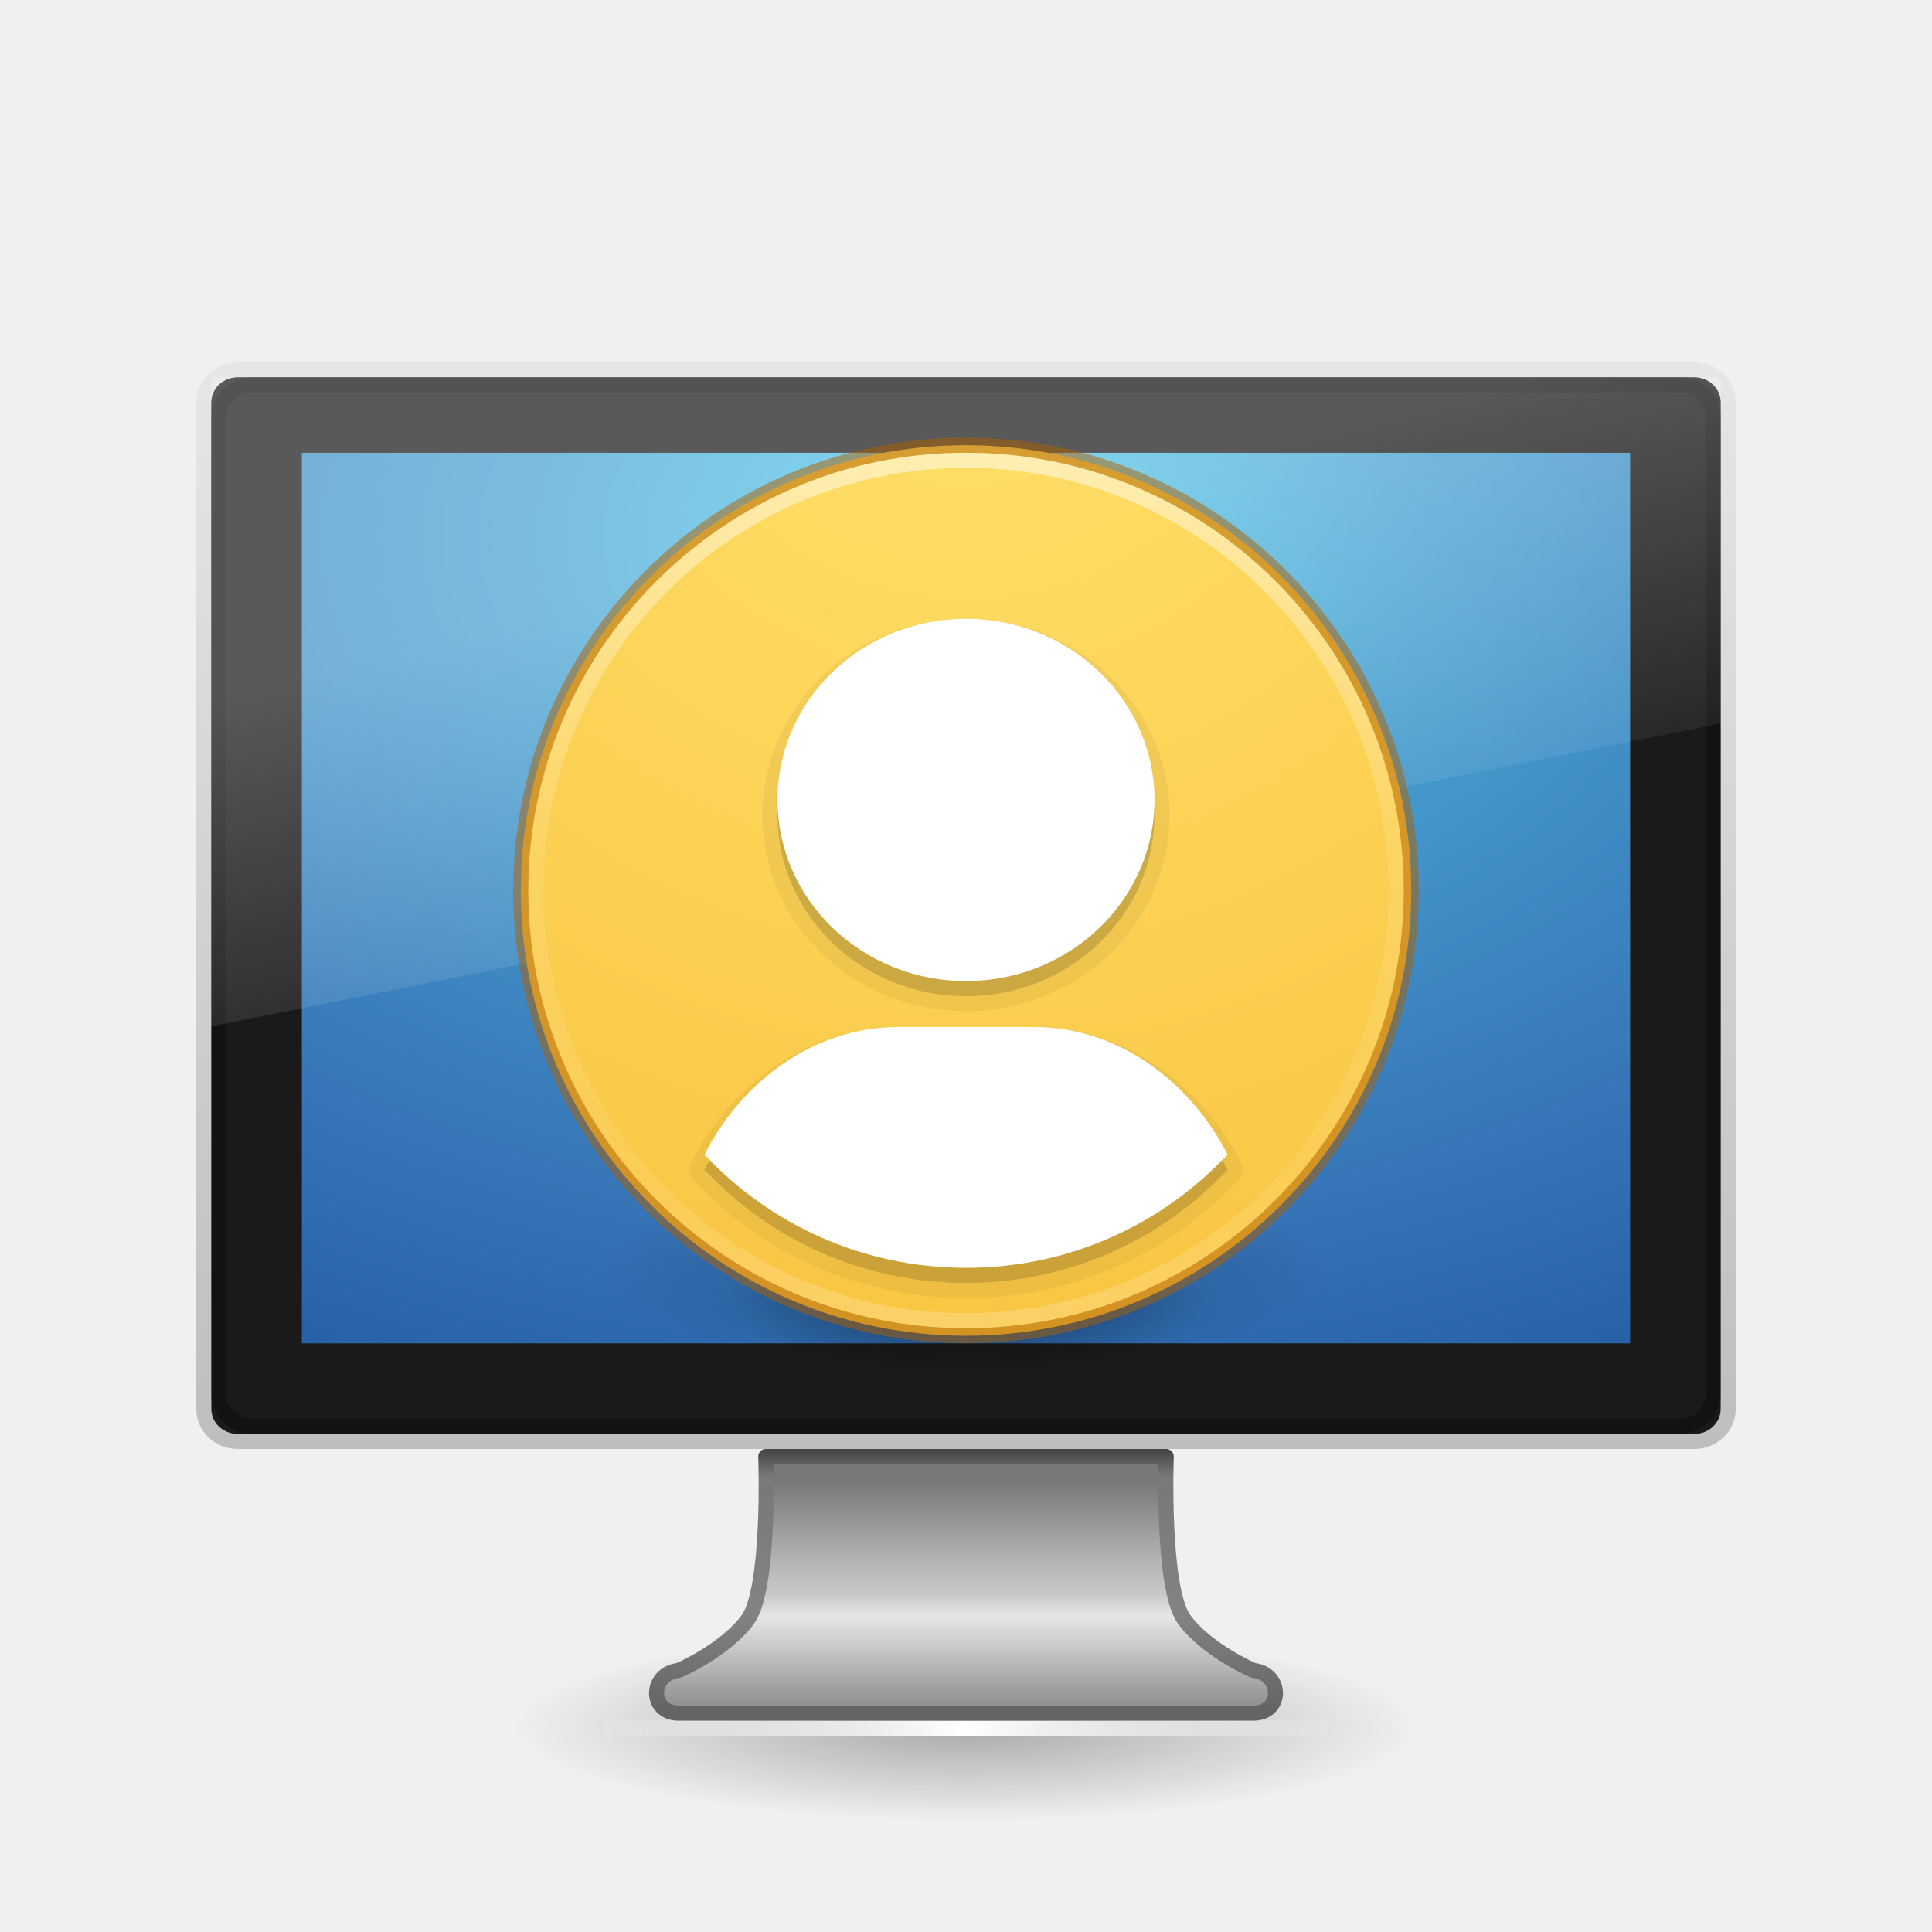
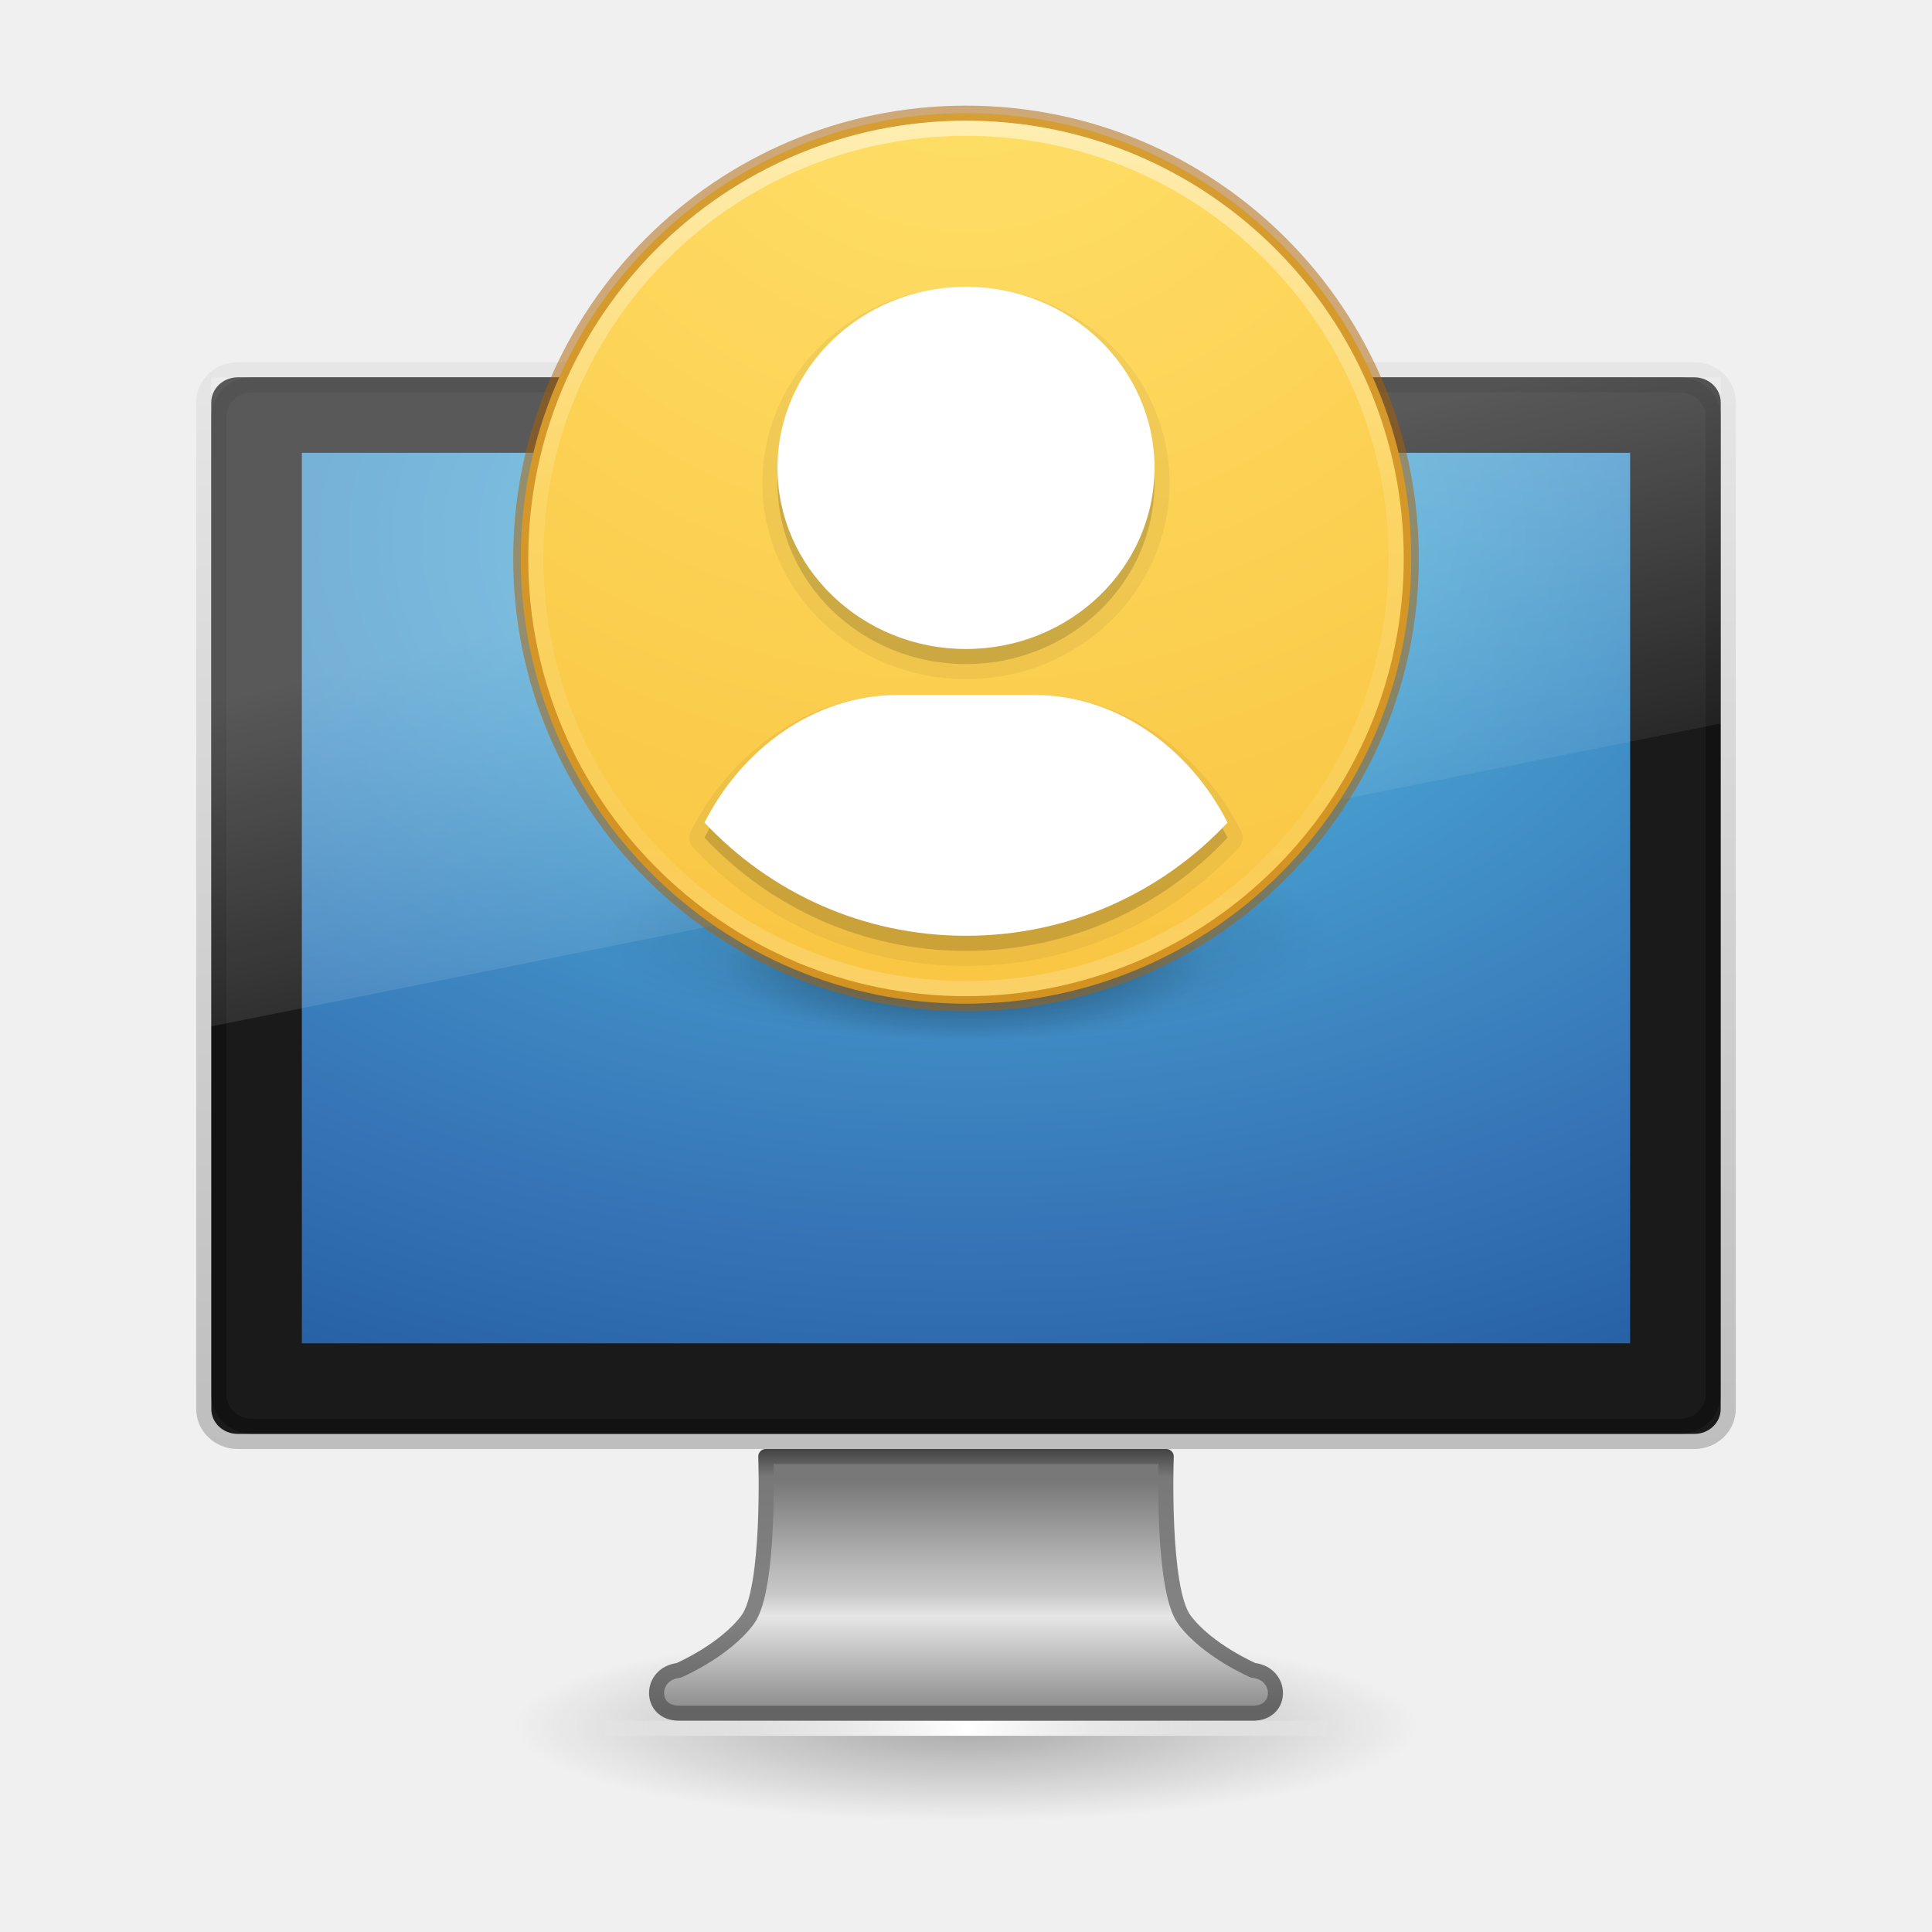
<svg xmlns="http://www.w3.org/2000/svg" xmlns:xlink="http://www.w3.org/1999/xlink" version="1.0" width="128" height="128" id="svg2567">
  <defs id="defs2569">
    <linearGradient id="linearGradient10691-1">
      <stop id="stop10693-3" style="stop-color:#000000;stop-opacity:1" offset="0" />
      <stop id="stop10695-1" style="stop-color:#000000;stop-opacity:0" offset="1" />
    </linearGradient>
    <radialGradient cx="6.703" cy="73.616" r="7.228" fx="6.703" fy="73.616" id="radialGradient3226" xlink:href="#linearGradient10691-1" gradientUnits="userSpaceOnUse" gradientTransform="matrix(4.150287,0,0,0.8737445,36.18182,50.04084)" />
    <linearGradient id="linearGradient3924">
      <stop id="stop3926" style="stop-color:#464646;stop-opacity:1" offset="0" />
      <stop id="stop3928" style="stop-color:#787878;stop-opacity:1" offset="0.101" />
      <stop id="stop3930" style="stop-color:#828282;stop-opacity:1" offset="0.561" />
      <stop id="stop3932" style="stop-color:#828282;stop-opacity:1" offset="0.645" />
      <stop id="stop3934" style="stop-color:#646464;stop-opacity:1" offset="1" />
    </linearGradient>
    <linearGradient x1="61.969" y1="35.054" x2="61.969" y2="43.378" id="linearGradient3223" xlink:href="#linearGradient3924" gradientUnits="userSpaceOnUse" gradientTransform="matrix(2.157986,0,0,2.060767,-69.7951,23.85751)" />
    <linearGradient id="linearGradient3912">
      <stop id="stop3914" style="stop-color:#787878;stop-opacity:1" offset="0" />
      <stop id="stop3916" style="stop-color:#b4b4b4;stop-opacity:1" offset="0.35" />
      <stop id="stop3918" style="stop-color:#c8c8c8;stop-opacity:1" offset="0.494" />
      <stop id="stop3920" style="stop-color:#e6e6e6;stop-opacity:1" offset="0.589" />
      <stop id="stop3922" style="stop-color:#8c8c8c;stop-opacity:1" offset="1" />
    </linearGradient>
    <linearGradient x1="361.106" y1="87.05" x2="361.106" y2="94.396" id="linearGradient3221" xlink:href="#linearGradient3912" gradientUnits="userSpaceOnUse" gradientTransform="matrix(2.150236,0,0,2.061063,-706.1462,-81.26781)" />
    <linearGradient id="linearGradient3342">
      <stop id="stop3344" style="stop-color:#ffffff;stop-opacity:0" offset="0" />
      <stop id="stop3346" style="stop-color:#ffffff;stop-opacity:1" offset="1" />
    </linearGradient>
    <linearGradient x1="15.574" y1="46.971" x2="23.578" y2="46.971" id="linearGradient3218" xlink:href="#linearGradient3342" gradientUnits="userSpaceOnUse" gradientTransform="matrix(3.128282,0,0,2.666666,-9.758885,-10.75601)" spreadMethod="reflect" />
    <linearGradient id="linearGradient3236">
      <stop id="stop3240" style="stop-color:#bebebe;stop-opacity:1" offset="0" />
      <stop id="stop3244" style="stop-color:#e6e6e6;stop-opacity:1" offset="1" />
    </linearGradient>
    <linearGradient x1="64" y1="98.145" x2="64" y2="9" id="linearGradient3234" xlink:href="#linearGradient3236" gradientUnits="userSpaceOnUse" gradientTransform="matrix(0.8079996,0,0,0.8068214,12.28802,16.83489)" />
    <linearGradient id="linearGradient6712">
      <stop id="stop6714" style="stop-color:#3c3c3c;stop-opacity:1" offset="0" />
      <stop id="stop6716" style="stop-color:#1e1e1e;stop-opacity:1" offset="1" />
    </linearGradient>
    <radialGradient cx="12.244" cy="4.863" r="21" fx="12.244" fy="4.863" id="radialGradient3257" xlink:href="#linearGradient6712" gradientUnits="userSpaceOnUse" gradientTransform="matrix(2.968457,0.04212412,-0.02763858,2.354734,2.555947,31.26243)" />
    <linearGradient id="linearGradient2867-449-88-871-390-598-476-591-434-148">
      <stop id="stop4627" style="stop-color:#51cfee;stop-opacity:1" offset="0" />
      <stop id="stop4629" style="stop-color:#49a3d2;stop-opacity:1" offset="0.262" />
      <stop id="stop4631" style="stop-color:#3470b4;stop-opacity:1" offset="0.705" />
      <stop id="stop4633" style="stop-color:#1b5699;stop-opacity:1" offset="1" />
    </linearGradient>
    <radialGradient cx="2.608" cy="-16.639" r="23" fx="2.608" fy="-16.639" id="radialGradient2545" xlink:href="#linearGradient2867-449-88-871-390-598-476-591-434-148" gradientUnits="userSpaceOnUse" gradientTransform="matrix(1.9324051e-7,3.008581,-4.79993,1.3591293e-7,-15.86392,27.73456)" />
    <linearGradient id="linearGradient6592-2-7">
      <stop id="stop6594-0-2" style="stop-color:#ffffff;stop-opacity:0.275" offset="0" />
      <stop id="stop6596-2-5" style="stop-color:#ffffff;stop-opacity:0" offset="1" />
    </linearGradient>
    <linearGradient x1="12.938" y1="8.438" x2="15.25" y2="19.812" id="linearGradient3254" xlink:href="#linearGradient6592-2-7" gradientUnits="userSpaceOnUse" gradientTransform="matrix(2.380953,0,0,2.866665,6.857141,16.40001)" />
    <filter height="1.215" y="-0.108" width="1.173" x="-0.087" id="filter3198">
      <feGaussianBlur id="feGaussianBlur3200" stdDeviation="0.717" />
    </filter>
    <linearGradient id="linearGradient8589-4-3">
      <stop id="stop8591-7-2" style="stop-color:#fefefe;stop-opacity:1" offset="0" />
      <stop id="stop8593-2-4" style="stop-color:#cbcbcb;stop-opacity:1" offset="1" />
    </linearGradient>
    <linearGradient x1="32.892" y1="8.059" x2="36.358" y2="5.457" id="linearGradient2565" xlink:href="#linearGradient8589-4-3" gradientUnits="userSpaceOnUse" gradientTransform="matrix(3.754112,0,0,4.03579,-35.64712,9.910779)" />
    <linearGradient id="linearGradient4011">
      <stop offset="0" style="stop-color:#ffffff;stop-opacity:1" id="stop4013" />
      <stop offset="0.508" style="stop-color:#ffffff;stop-opacity:0.235" id="stop4015" />
      <stop offset="0.835" style="stop-color:#ffffff;stop-opacity:0.157" id="stop4017" />
      <stop offset="1" style="stop-color:#ffffff;stop-opacity:0.392" id="stop4019" />
    </linearGradient>
    <linearGradient id="linearGradient3820-7-2-1">
      <stop offset="0" style="stop-color:#3d3d3d;stop-opacity:1" id="stop3822-2-6-3" />
      <stop offset="0.5" style="stop-color:#686868;stop-opacity:0.498" id="stop3864-8-7-7" />
      <stop offset="1" style="stop-color:#686868;stop-opacity:0" id="stop3824-1-2-5" />
    </linearGradient>
    <linearGradient gradientTransform="matrix(1.054054,0,0,1.054054,-51.611,-2.727901)" gradientUnits="userSpaceOnUse" xlink:href="#linearGradient4011" id="linearGradient3012" y2="44.341" x2="71.204" y1="6.238" x1="71.204" />
    <radialGradient gradientTransform="matrix(0.2708338,0,0,0.08762273,-2.855072,25.18723)" gradientUnits="userSpaceOnUse" xlink:href="#linearGradient3820-7-2-1" id="radialGradient3018" fy="186.171" fx="99.157" r="62.769" cy="186.171" cx="99.157" />
    <linearGradient id="linearGradient27416-1-2-0-1">
      <stop offset="0" style="stop-color:#55c1ec;stop-opacity:1" id="stop27420-2-0-8-7" />
      <stop offset="1" style="stop-color:#3689e6;stop-opacity:1" id="stop27422-3-5-3-3" />
    </linearGradient>
    <linearGradient y2="55.053" x2="30.271" y1="10.029" x1="30.271" gradientTransform="matrix(0.6776488,0,0,1.233516,60.2151,-47.56919)" gradientUnits="userSpaceOnUse" id="linearGradient3066" xlink:href="#linearGradient27416-1-2-0-1" />
    <linearGradient id="linearGradient4806">
      <stop offset="0" style="stop-color:#ffffff;stop-opacity:1" id="stop4808" />
      <stop offset="0.424" style="stop-color:#ffffff;stop-opacity:0.235" id="stop4810" />
      <stop offset="0.821" style="stop-color:#ffffff;stop-opacity:0.157" id="stop4812" />
      <stop offset="1" style="stop-color:#ffffff;stop-opacity:0.392" id="stop4814" />
    </linearGradient>
    <linearGradient y2="40.496" x2="71.204" y1="15.369" x1="71.204" gradientTransform="matrix(2.326875,0,0,2.326875,-312.2159,-117.9115)" gradientUnits="userSpaceOnUse" id="linearGradient3293" xlink:href="#linearGradient4806" />
    <radialGradient r="62.769" fy="185.297" fx="99.189" cy="185.297" cx="99.189" gradientTransform="matrix(0.3823536,7.5555777e-8,-1.8372241e-8,0.1115198,-5.925427,36.33585)" gradientUnits="userSpaceOnUse" id="radialGradient3300" xlink:href="#linearGradient10691-1" />
    <radialGradient r="20" fy="8.45" fx="3.972" cy="8.45" cx="3.972" gradientTransform="matrix(0,3.595884,-3.804016,-9.7874431e-8,-112.128,-105.1333)" gradientUnits="userSpaceOnUse" id="radialGradient4145" xlink:href="#linearGradient4171" />
    <radialGradient r="62.769" fy="185.297" fx="99.189" cy="185.297" cx="99.189" gradientTransform="matrix(0.2549024,5.3967361e-8,-1.2248161e-8,0.07965545,6.716382,44.24067)" gradientUnits="userSpaceOnUse" id="radialGradient4192" xlink:href="#linearGradient10691-1" />
    <linearGradient id="linearGradient4171">
      <stop style="stop-color:#ffe16b;stop-opacity:1" offset="0" id="stop4173" />
      <stop style="stop-color:#f9c440;stop-opacity:1" offset="1" id="stop4175" />
    </linearGradient>
    <linearGradient x1="14.496" y1="20.579" x2="14.653" y2="56.784" id="linearGradient3101" xlink:href="#linearGradient3117" gradientUnits="userSpaceOnUse" gradientTransform="matrix(1.407147,0,-0.00612526,1.464208,24.12232,-144.4114)" />
    <linearGradient id="linearGradient3117">
      <stop id="stop3119" style="stop-color:#ffffff;stop-opacity:1" offset="0" />
      <stop id="stop3121" style="stop-color:#ffffff;stop-opacity:0.235" offset="0.569" />
      <stop id="stop3123" style="stop-color:#ffffff;stop-opacity:0.157" offset="0.933" />
      <stop id="stop3125" style="stop-color:#ffffff;stop-opacity:0.392" offset="1" />
    </linearGradient>
    <radialGradient cx="605.714" cy="486.648" r="117.143" fx="605.714" fy="486.648" id="radialGradient3109" xlink:href="#linearGradient10691-1" gradientUnits="userSpaceOnUse" gradientTransform="matrix(0.03212956,0,0,0.02058823,50.03036,-69.82824)" />
    <radialGradient cx="605.714" cy="486.648" r="117.143" fx="605.714" fy="486.648" id="radialGradient3112" xlink:href="#linearGradient10691-1" gradientUnits="userSpaceOnUse" gradientTransform="matrix(-0.03212956,0,0,0.02058823,36.75679,-69.82824)" />
    <linearGradient id="linearGradient5048">
      <stop id="stop5050" style="stop-color:#000000;stop-opacity:0" offset="0" />
      <stop id="stop5056" style="stop-color:#000000;stop-opacity:1" offset="0.5" />
      <stop id="stop5052" style="stop-color:#000000;stop-opacity:0" offset="1" />
    </linearGradient>
    <linearGradient x1="302.857" y1="366.648" x2="302.857" y2="609.505" id="linearGradient4055" xlink:href="#linearGradient5048" gradientUnits="userSpaceOnUse" gradientTransform="matrix(0.1076923,0,0,0.02058823,4.470495,-69.82824)" />
    <linearGradient xlink:href="#linearGradient4171" id="linearGradient4177" x1="34.678" y1="3.68" x2="34.678" y2="59.191" gradientUnits="userSpaceOnUse" gradientTransform="translate(11.39358,-119.2797)" />
  </defs>
  <path style="display:inline;overflow:visible;visibility:visible;opacity:0.3;fill:url(#radialGradient3226);fill-opacity:1;fill-rule:nonzero;stroke:none;stroke-width:0.8;marker:none" id="path2589" d="m 94,114.362 c 0,3.488 -13.431,6.316 -30,6.316 C 47.431,120.678 34,117.85 34,114.362 34,110.874 47.431,108.046 64,108.046 80.569,108.046 94,110.874 94,114.362 Z" />
  <path style="fill:none;stroke:url(#linearGradient3218);stroke-width:1px;stroke-linecap:square;stroke-linejoin:miter;stroke-opacity:1" id="path3340" d="M 40.525,114.5 H 87.475" />
  <path style="display:inline;overflow:visible;visibility:visible;fill:url(#linearGradient3221);fill-opacity:1;fill-rule:nonzero;stroke:url(#linearGradient3223);stroke-width:0.998;stroke-linecap:round;stroke-linejoin:round;stroke-miterlimit:4;stroke-dasharray:none;stroke-dashoffset:0.5;stroke-opacity:1;marker:none;enable-background:new" id="rect1789" d="m 50.735,96.499 c 0,0 0.32,8.774 -1.206,10.819 -1.526,2.045 -4.562,3.349 -4.562,3.349 -1.948,0.215 -1.965,2.834 0,2.834 h 38.067 c 1.965,0 1.949,-2.621 0,-2.834 0,0 -3.036,-1.304 -4.562,-3.349 -1.526,-2.045 -1.206,-10.819 -1.206,-10.819 H 50.749 Z" />
  <rect style="fill:#1a1a1a;fill-opacity:1;stroke:url(#linearGradient3234);stroke-width:1;stroke-linecap:round;stroke-linejoin:round;stroke-miterlimit:4;stroke-dasharray:none;stroke-dashoffset:0.5;stroke-opacity:1" id="rect2722" y="24.5" x="13.5" ry="2.152" rx="2.244" height="71" width="101" />
  <rect style="display:inline;fill:url(#radialGradient3257);fill-opacity:1;fill-rule:evenodd;stroke:none;stroke-width:1;enable-background:new" id="rect2716" y="30" x="20" height="59" width="88" />
  <rect style="opacity:0.3;fill:none;fill-opacity:1;stroke:#000000;stroke-width:1;stroke-linecap:round;stroke-linejoin:round;stroke-miterlimit:4;stroke-dasharray:none;stroke-dashoffset:0.5;stroke-opacity:1" id="rect3248" y="25.5" x="14.5" ry="2.091" rx="2.2" height="69" width="99" />
  <path style="display:inline;overflow:visible;visibility:visible;fill:url(#radialGradient2545);fill-opacity:1;fill-rule:evenodd;stroke:none;stroke-width:1.002;stroke-linecap:round;stroke-linejoin:round;stroke-miterlimit:4;stroke-dasharray:none;stroke-dashoffset:0;stroke-opacity:1;marker:none;marker-start:none;marker-mid:none;marker-end:none;enable-background:accumulate" id="path4322" d="m 20,30 c 17.214,0 88,0 88,0 V 89 H 20 Z" />
  <path style="fill:url(#linearGradient3254);fill-opacity:1;stroke:none;stroke-width:1" id="rect6588" d="M 14,25 H 114 V 47.933 L 14,68 Z" />
-   <g id="g1065" transform="translate(208.2712,112.0669)">
+   <g id="g1065" transform="translate(208.2712,90.06688)">
    <g transform="translate(-176.2712,-85.06871)" id="g4198">
      <path style="opacity:0.2;fill:url(#radialGradient3300);fill-opacity:1;stroke:none" id="path3818-0" d="m 56,57.002 a 24,6.999 0 1 1 -48,0 24,6.999 0 1 1 48,0 z" />
      <path d="m 48,59.002 a 16,4.999 0 1 1 -32,0 16,4.999 0 1 1 32,0 z" id="path4190" style="opacity:0.4;fill:url(#radialGradient4192);fill-opacity:1;stroke:none" />
    </g>
    <path style="color:#000000;display:inline;overflow:visible;visibility:visible;fill:url(#radialGradient4145);fill-opacity:1;fill-rule:nonzero;stroke:none;stroke-width:1;marker:none;enable-background:accumulate" id="path2555" d="m -144.271,-82.569 c -16.277,0 -29.5,13.223 -29.5,29.5 0,16.277 13.223,29.5 29.5,29.5 16.277,0 29.5,-13.223 29.5,-29.5 0,-16.277 -13.223,-29.5 -29.5,-29.5 z" />
    <path d="m -144.271,-82.569 c -16.277,0 -29.5,13.223 -29.5,29.5 0,16.277 13.223,29.5 29.5,29.5 16.277,0 29.5,-13.223 29.5,-29.5 0,-16.277 -13.223,-29.5 -29.5,-29.5 z" id="path2555-7-1" style="color:#000000;display:inline;overflow:visible;visibility:visible;opacity:0.5;fill:#000000;fill-opacity:0;fill-rule:nonzero;stroke:#ad5f00;stroke-width:1;stroke-linecap:round;stroke-linejoin:round;stroke-miterlimit:4;stroke-dasharray:none;stroke-dashoffset:0;stroke-opacity:1;marker:none;enable-background:accumulate" />
    <path d="m -115.771,-53.069 c 0,15.74 -12.76,28.5 -28.5,28.5 -15.74,0 -28.5,-12.76 -28.5,-28.5 0,-15.74 12.76,-28.5 28.5,-28.5 15.74,0 28.5,12.76 28.5,28.5 z" id="path3019" style="color:#000000;display:inline;overflow:visible;visibility:visible;opacity:0.5;fill:none;stroke:url(#linearGradient3293);stroke-width:1;stroke-linecap:round;stroke-linejoin:round;stroke-miterlimit:4;stroke-dasharray:none;stroke-dashoffset:0;stroke-opacity:1;marker:none;enable-background:accumulate" />
    <path style="color:#000000;display:inline;overflow:visible;visibility:visible;opacity:0.15;fill:#000000;fill-opacity:1;fill-rule:nonzero;stroke:none;stroke-width:2;marker:none;enable-background:accumulate" d="m -144.271,-70.069 c -6.893,0 -12.488,5.373 -12.488,12 0,6.627 5.595,12 12.488,12 6.893,0 12.488,-5.373 12.488,-12 0,-6.627 -5.595,-12 -12.488,-12 z m -4.537,27.046 c -5.565,0 -10.358,3.645 -12.787,8.454 4.337,4.626 10.483,7.5 17.325,7.5 6.842,0 12.988,-2.874 17.325,-7.5 -2.429,-4.809 -7.223,-8.454 -12.787,-8.454 z" id="path4321" />
    <path id="path4323" d="m -144.271,-70.069 c -6.893,0 -12.488,5.373 -12.488,12 0,6.627 5.595,12 12.488,12 6.893,0 12.488,-5.373 12.488,-12 0,-6.627 -5.595,-12 -12.488,-12 z m -4.537,27.046 c -5.565,0 -10.358,3.645 -12.787,8.454 4.337,4.626 10.483,7.5 17.325,7.5 6.842,0 12.988,-2.874 17.325,-7.5 -2.429,-4.809 -7.223,-8.454 -12.787,-8.454 z" style="color:#000000;display:inline;overflow:visible;visibility:visible;opacity:0.05;fill:#000000;fill-opacity:1;fill-rule:nonzero;stroke:#000000;stroke-width:2;stroke-linejoin:round;stroke-opacity:1;marker:none;enable-background:accumulate" />
    <path id="path3224" d="m -144.271,-71.069 c -6.893,0 -12.488,5.373 -12.488,12 0,6.627 5.595,12 12.488,12 6.893,0 12.488,-5.373 12.488,-12 0,-6.627 -5.595,-12 -12.488,-12 z m -4.537,27.046 c -5.565,0 -10.358,3.645 -12.787,8.454 4.337,4.626 10.483,7.5 17.325,7.5 6.842,0 12.988,-2.874 17.325,-7.5 -2.429,-4.809 -7.223,-8.454 -12.787,-8.454 z" style="color:#000000;display:inline;overflow:visible;visibility:visible;fill:#ffffff;fill-opacity:1;fill-rule:nonzero;stroke:none;stroke-width:2;marker:none;enable-background:accumulate" />
  </g>
</svg>
